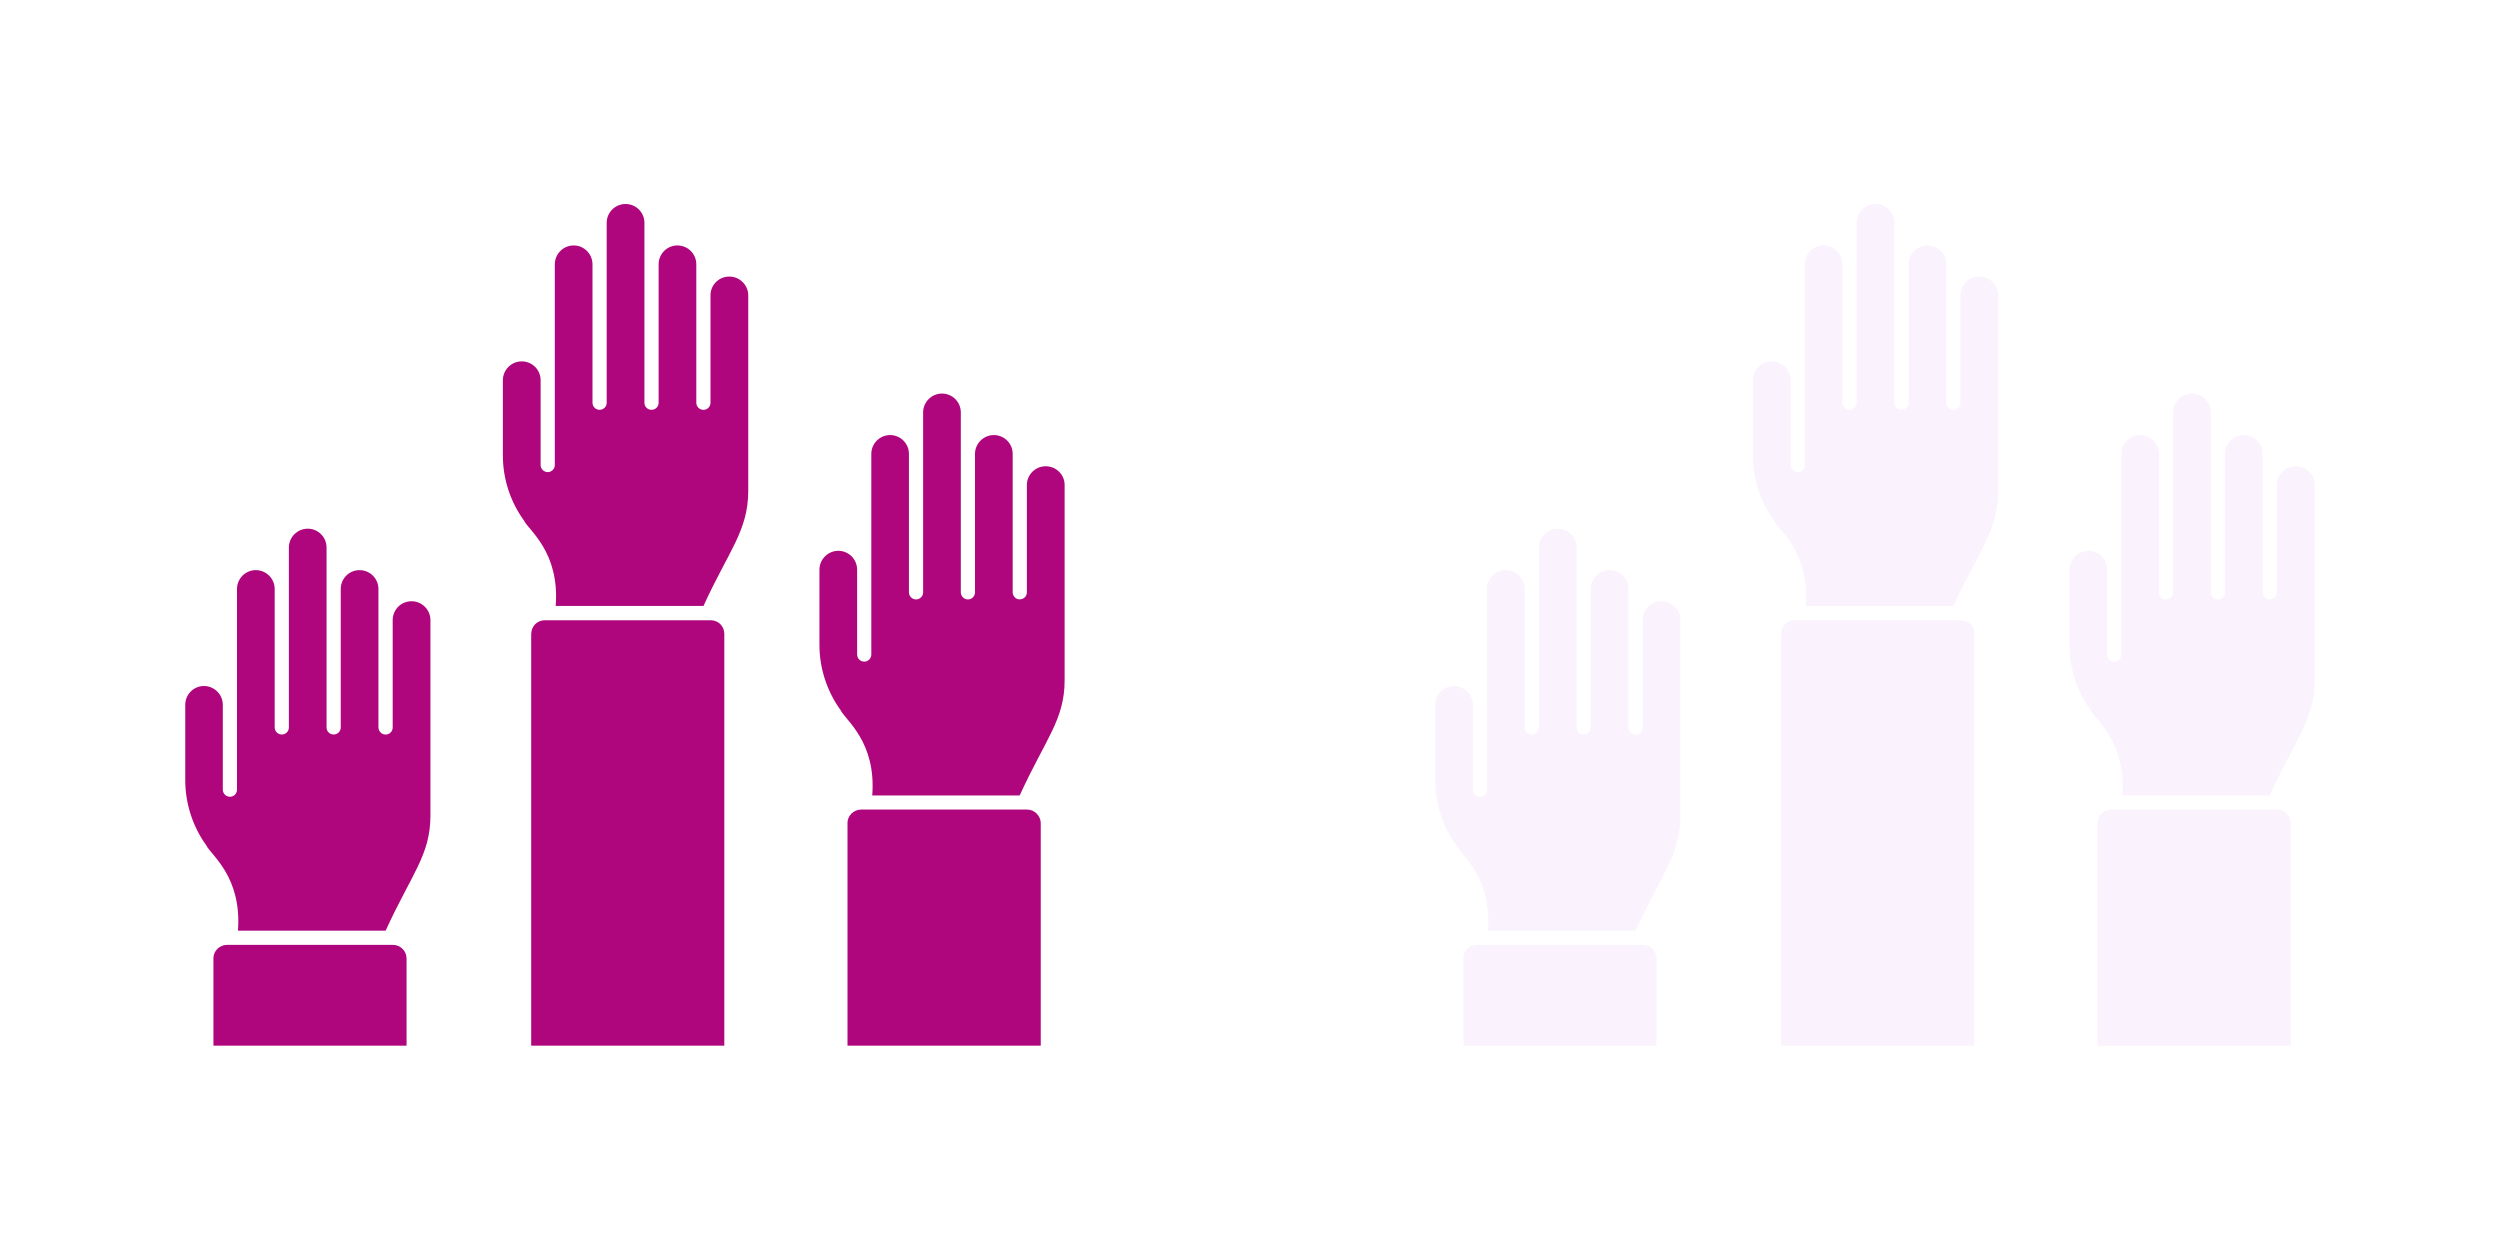
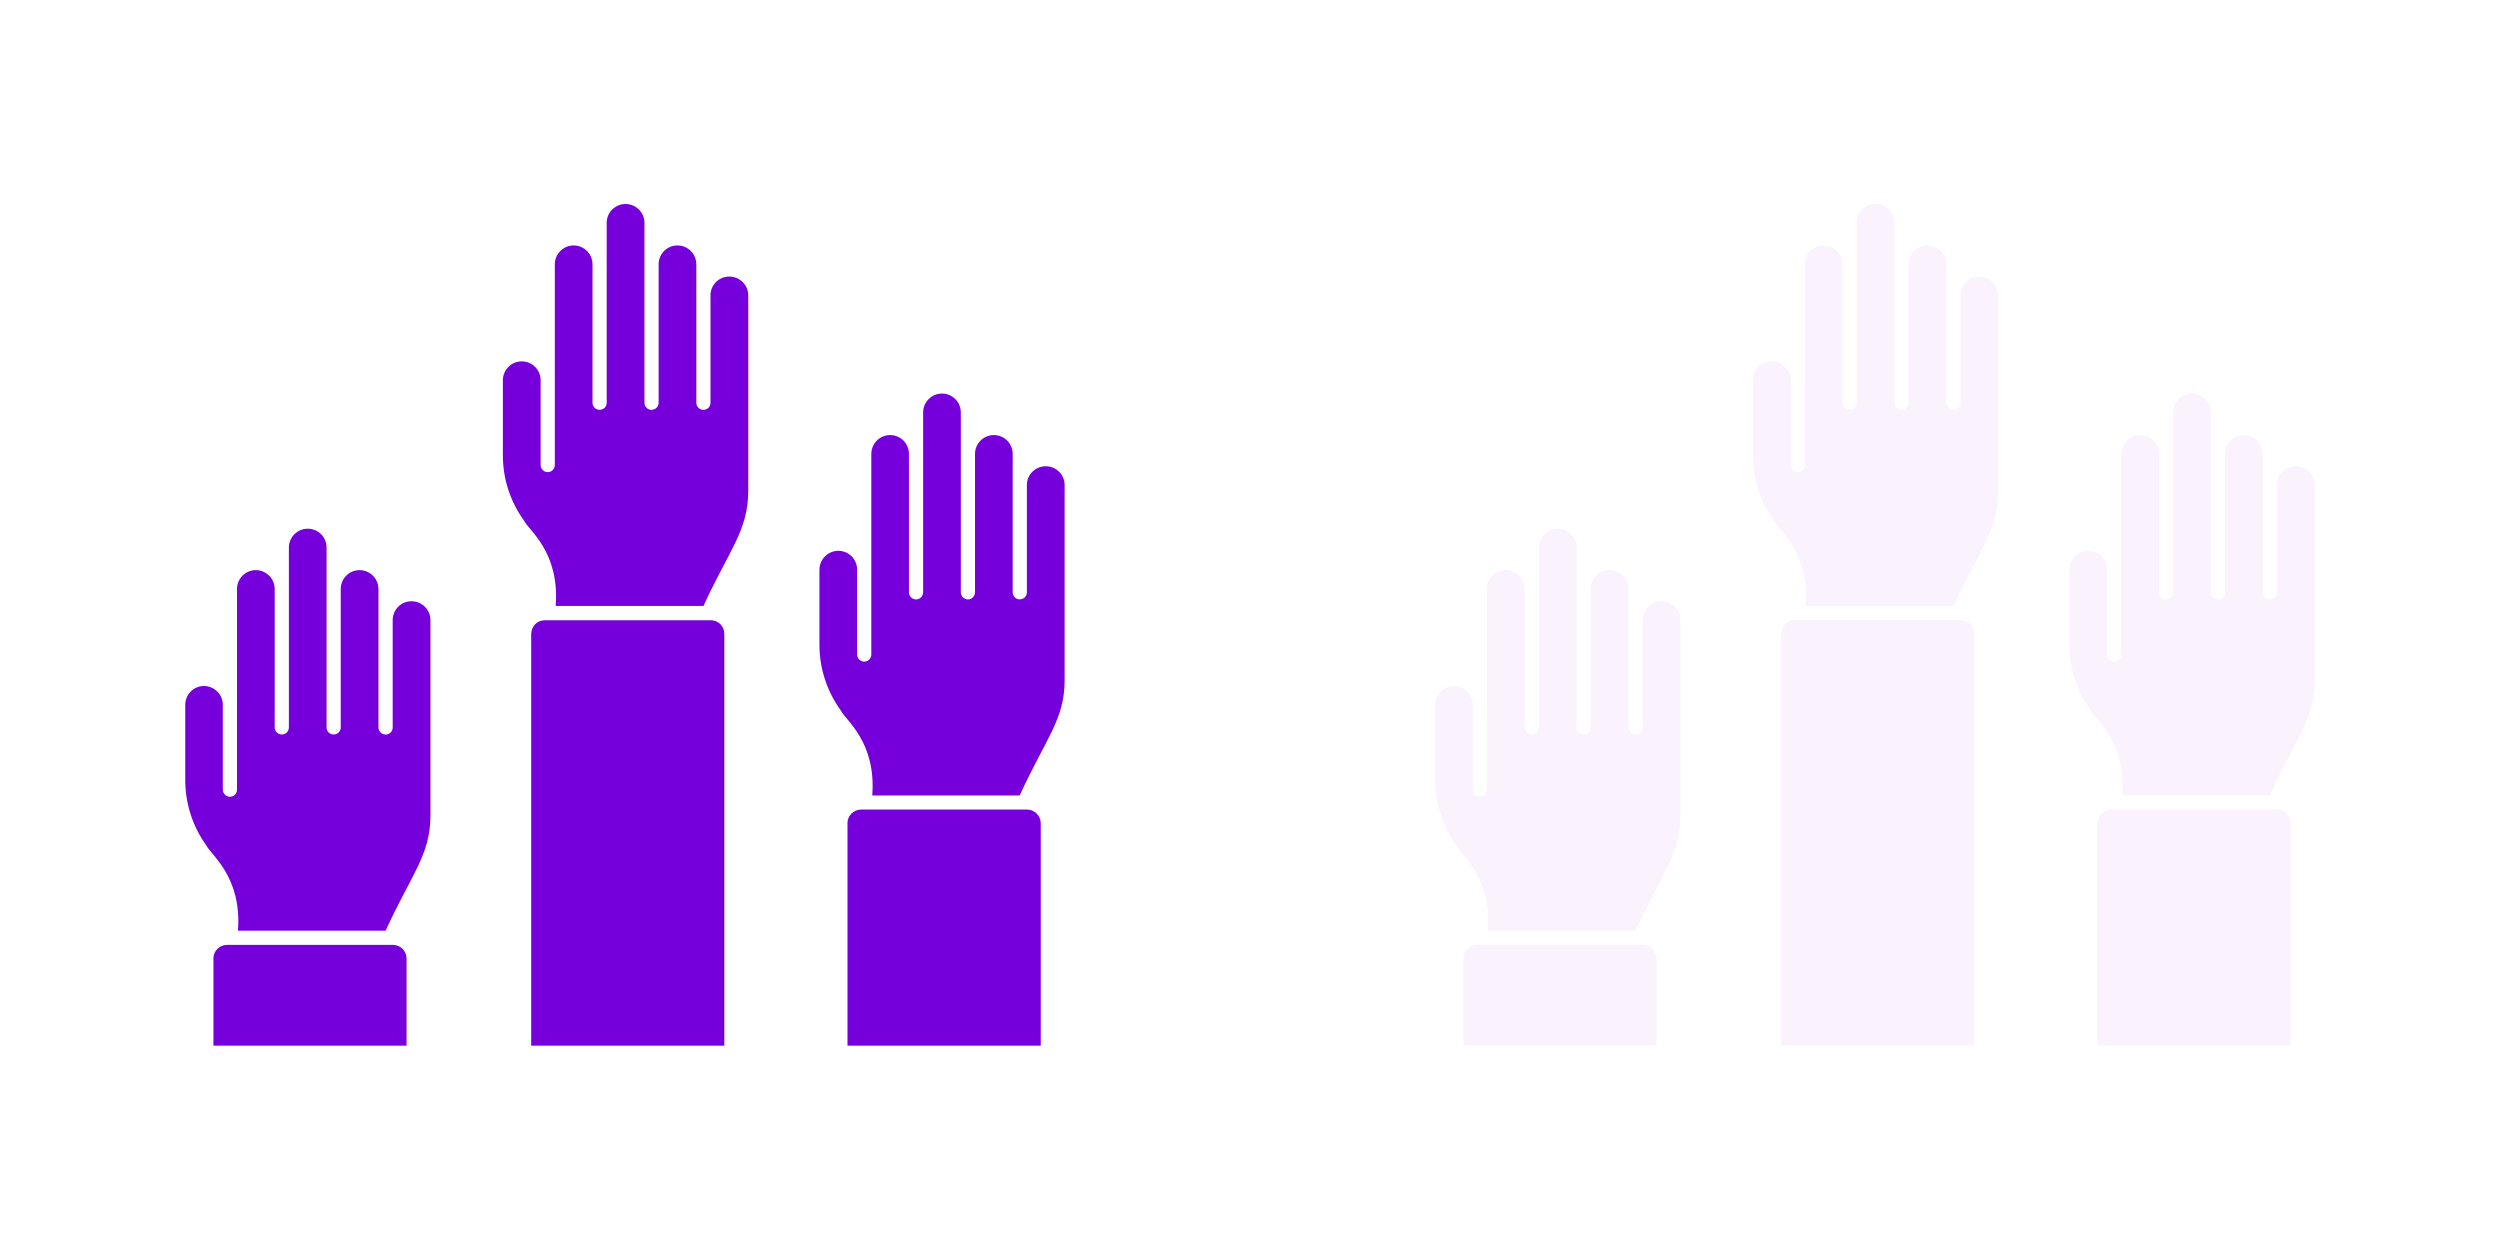
<svg xmlns="http://www.w3.org/2000/svg" viewBox="0 0 400 200">
  <defs>
    <style>.cls-1{fill:none;stroke-width:0}</style>
  </defs>
  <path class="cls-1" d="M0 0h200v200H0zM200 0h200v200H200z" />
-   <path d="M170.34 108.86V77.59c0-1.65-1.36-2.99-3.02-2.99s-3.02 1.34-3.02 2.99v17.18c0 .3-.12.59-.33.8-.32.32-.82.42-1.24.25-.42-.17-.7-.59-.7-1.05V72.62c0-1.66-1.35-3.01-3.01-3.01S156 70.96 156 72.62v22.15c0 .63-.51 1.14-1.13 1.14s-1.14-.51-1.14-1.14V65.98c0-1.66-1.35-3.01-3.01-3.01s-3.02 1.35-3.02 3.01v28.79c0 .63-.51 1.14-1.13 1.14s-1.14-.51-1.14-1.14V72.62c0-1.66-1.35-3.01-3.01-3.01s-3.01 1.35-3.01 3.01V104.72c0 .63-.51 1.14-1.13 1.14-.63 0-1.14-.51-1.14-1.14V91.13c-.01-1.65-1.35-3-3.01-3s-3.02 1.36-3.02 3.02v12.05c0 3.71 1.2 7.41 3.39 10.43.76 1.6 5.72 5.03 5.06 13.64h23.59c4.15-9.08 7.19-12.11 7.19-18.43m-57.79-11.87c3.96-8.72 7.17-12.02 7.17-18.43V47.27c0-1.66-1.36-3.02-3.02-3.02a3 3 0 0 0-3.02 2.9v17.29c0 .12-.02.24-.06.36-.17.53-.7.85-1.26.76-.54-.09-.95-.56-.95-1.12V42.29c0-1.66-1.35-3.02-3.02-3.02s-3.01 1.35-3.01 3.02v22.15c0 .63-.51 1.13-1.14 1.13s-1.13-.5-1.13-1.13V35.65c0-1.66-1.35-3.01-3.02-3.01s-3.02 1.35-3.02 3.01v28.79c0 .63-.51 1.13-1.13 1.13s-1.14-.5-1.14-1.13V42.29c0-1.66-1.35-3.02-3.01-3.02s-3.02 1.35-3.02 3.02v32.1c0 .64-.51 1.15-1.13 1.15s-1.14-.51-1.14-1.13V60.84c0-1.67-1.35-3.02-3.02-3.02s-3.02 1.36-3.02 3.02v12.02c0 3.76 1.17 7.37 3.39 10.45.7 1.5 5.73 4.98 5.06 13.64h23.61ZM61.7 148.91c4.12-9.04 7.17-12.08 7.17-18.43V99.22c0-1.67-1.36-3.02-3.02-3.02s-2.95 1.29-3.02 2.9v17.3c0 .63-.51 1.13-1.14 1.13-.45 0-.83-.25-1.02-.63-.07-.16-.12-.33-.12-.51V94.24c0-1.66-1.35-3.02-3.02-3.02s-3.01 1.35-3.01 3.02v22.15c0 .63-.51 1.13-1.14 1.13s-1.13-.5-1.13-1.13V87.6c0-1.66-1.35-3.01-3.01-3.01s-3.02 1.35-3.02 3.01v28.79c0 .63-.51 1.13-1.13 1.13s-1.14-.5-1.14-1.13V94.24c0-1.66-1.36-3.02-3.02-3.02s-3.01 1.35-3.01 3.02v32.11c0 .63-.51 1.13-1.13 1.13s-1.14-.51-1.14-1.13v-13.57c0-1.67-1.36-3.02-3.02-3.02s-2.99 1.35-2.99 3.02v12.05c0 3.73 1.2 7.44 3.37 10.43.71 1.52 5.72 5 5.06 13.65h23.61Zm-27.55 4.45v13.95h30.9v-13.95c0-1.2-.98-2.18-2.18-2.18H36.32c-1.2 0-2.18.98-2.18 2.18m50.85-51.94v65.89h30.9v-65.89c0-1.22-.95-2.18-2.17-2.18H87.17c-1.22 0-2.17.96-2.17 2.18m50.6 30.29v35.6h30.92v-35.6c0-1.18-1-2.18-2.18-2.18h-26.55c-1.21 0-2.2.98-2.2 2.18" style="fill:#af067d;stroke-width:0" />
+   <path d="M170.34 108.86V77.59c0-1.65-1.36-2.99-3.02-2.99s-3.02 1.34-3.02 2.99v17.18c0 .3-.12.59-.33.8-.32.32-.82.42-1.24.25-.42-.17-.7-.59-.7-1.05V72.62c0-1.66-1.35-3.01-3.01-3.01S156 70.96 156 72.62v22.15c0 .63-.51 1.14-1.13 1.14s-1.14-.51-1.14-1.14V65.98c0-1.66-1.35-3.01-3.01-3.01s-3.02 1.35-3.02 3.01v28.79c0 .63-.51 1.14-1.13 1.14s-1.14-.51-1.14-1.14V72.62c0-1.66-1.35-3.01-3.01-3.01s-3.01 1.35-3.01 3.01V104.72c0 .63-.51 1.14-1.13 1.14-.63 0-1.14-.51-1.14-1.14V91.13c-.01-1.65-1.35-3-3.01-3s-3.02 1.36-3.02 3.02v12.05c0 3.71 1.2 7.41 3.39 10.43.76 1.6 5.72 5.03 5.06 13.64h23.59c4.15-9.08 7.19-12.11 7.19-18.43m-57.79-11.87c3.96-8.72 7.17-12.02 7.17-18.43V47.27c0-1.66-1.36-3.02-3.02-3.02a3 3 0 0 0-3.02 2.9v17.29c0 .12-.02.24-.06.36-.17.53-.7.85-1.26.76-.54-.09-.95-.56-.95-1.12V42.29c0-1.66-1.35-3.02-3.02-3.02s-3.01 1.35-3.01 3.02v22.15c0 .63-.51 1.13-1.14 1.13s-1.13-.5-1.13-1.13V35.65c0-1.66-1.35-3.01-3.02-3.01s-3.02 1.35-3.02 3.01v28.79c0 .63-.51 1.13-1.13 1.13s-1.14-.5-1.14-1.13V42.29c0-1.66-1.35-3.02-3.01-3.02s-3.02 1.35-3.02 3.02v32.1c0 .64-.51 1.15-1.13 1.15s-1.14-.51-1.14-1.13V60.84c0-1.67-1.35-3.02-3.02-3.02s-3.02 1.36-3.02 3.02v12.02c0 3.76 1.17 7.37 3.39 10.45.7 1.5 5.73 4.98 5.06 13.64h23.61ZM61.7 148.91c4.12-9.04 7.17-12.08 7.17-18.43V99.22c0-1.67-1.36-3.02-3.02-3.02s-2.95 1.29-3.02 2.9v17.3c0 .63-.51 1.13-1.14 1.13-.45 0-.83-.25-1.02-.63-.07-.16-.12-.33-.12-.51V94.24c0-1.66-1.35-3.02-3.02-3.02s-3.01 1.35-3.01 3.02v22.15c0 .63-.51 1.13-1.14 1.13s-1.13-.5-1.13-1.13V87.6c0-1.66-1.35-3.01-3.01-3.01s-3.02 1.35-3.02 3.01v28.79c0 .63-.51 1.13-1.13 1.13s-1.14-.5-1.14-1.13V94.24c0-1.66-1.36-3.02-3.02-3.02s-3.01 1.35-3.01 3.02v32.11c0 .63-.51 1.13-1.13 1.13s-1.14-.51-1.14-1.13v-13.57c0-1.67-1.36-3.02-3.02-3.02s-2.99 1.35-2.99 3.02v12.05c0 3.73 1.2 7.44 3.37 10.43.71 1.52 5.72 5 5.06 13.65h23.61Zm-27.55 4.45v13.95h30.9v-13.95c0-1.2-.98-2.18-2.18-2.18H36.32c-1.2 0-2.18.98-2.18 2.18m50.85-51.94v65.89h30.9v-65.89c0-1.22-.95-2.18-2.17-2.18H87.17c-1.22 0-2.17.96-2.17 2.18m50.6 30.29v35.6h30.92v-35.6c0-1.18-1-2.18-2.18-2.18h-26.55c-1.21 0-2.2.98-2.2 2.18" style="fill:#7600db;stroke-width:0" />
  <path d="M370.34 108.86V77.59c0-1.65-1.36-2.99-3.02-2.99s-3.02 1.34-3.02 2.99v17.18c0 .3-.12.59-.33.8-.32.32-.82.42-1.24.25-.42-.17-.7-.59-.7-1.05V72.62c0-1.66-1.35-3.01-3.01-3.01S356 70.96 356 72.62v22.15c0 .63-.51 1.14-1.13 1.14s-1.14-.51-1.14-1.14V65.98c0-1.66-1.35-3.01-3.01-3.01s-3.02 1.35-3.02 3.01v28.79c0 .63-.51 1.14-1.13 1.14s-1.14-.51-1.14-1.14V72.62c0-1.66-1.35-3.01-3.01-3.01s-3.01 1.35-3.01 3.01V104.72c0 .63-.51 1.14-1.13 1.14-.63 0-1.14-.51-1.14-1.14V91.13c-.01-1.65-1.35-3-3.01-3s-3.02 1.36-3.02 3.02v12.05c0 3.71 1.2 7.41 3.39 10.43.76 1.6 5.72 5.03 5.06 13.64h23.59c4.15-9.08 7.19-12.11 7.19-18.43m-57.79-11.87c3.96-8.72 7.17-12.02 7.17-18.43V47.27c0-1.66-1.36-3.02-3.02-3.02a3 3 0 0 0-3.02 2.9v17.29c0 .12-.02.24-.06.36-.17.53-.7.85-1.26.76-.54-.09-.95-.56-.95-1.12V42.29c0-1.66-1.35-3.02-3.02-3.02s-3.01 1.35-3.01 3.02v22.15c0 .63-.51 1.13-1.14 1.13s-1.13-.5-1.13-1.13V35.65c0-1.66-1.35-3.01-3.02-3.01s-3.02 1.35-3.02 3.01v28.79c0 .63-.51 1.13-1.13 1.13s-1.14-.5-1.14-1.13V42.29c0-1.66-1.35-3.02-3.01-3.02s-3.02 1.35-3.02 3.02v32.1c0 .64-.51 1.15-1.13 1.15s-1.14-.51-1.14-1.13V60.84c0-1.67-1.35-3.02-3.02-3.02s-3.02 1.36-3.02 3.02v12.02c0 3.76 1.17 7.37 3.39 10.45.7 1.5 5.73 4.98 5.06 13.64h23.61Zm-50.85 51.94c4.12-9.04 7.17-12.08 7.17-18.43V99.22c0-1.67-1.36-3.02-3.02-3.02s-2.95 1.29-3.02 2.9v17.3c0 .63-.51 1.13-1.14 1.13-.45 0-.83-.25-1.02-.63-.07-.16-.12-.33-.12-.51V94.24c0-1.66-1.35-3.02-3.02-3.02s-3.01 1.35-3.01 3.02v22.15c0 .63-.51 1.13-1.14 1.13s-1.13-.5-1.13-1.13V87.6c0-1.66-1.35-3.01-3.01-3.01s-3.02 1.35-3.02 3.01v28.79c0 .63-.51 1.13-1.13 1.13s-1.14-.5-1.14-1.13V94.24c0-1.66-1.36-3.02-3.02-3.02s-3.01 1.35-3.01 3.02v32.11c0 .63-.51 1.13-1.13 1.13s-1.14-.51-1.14-1.13v-13.57c0-1.67-1.36-3.02-3.02-3.02s-2.99 1.35-2.99 3.02v12.05c0 3.73 1.2 7.44 3.37 10.43.71 1.52 5.72 5 5.06 13.65h23.61Zm-27.55 4.45v13.95h30.9v-13.95c0-1.2-.98-2.18-2.18-2.18h-26.55c-1.2 0-2.18.98-2.18 2.18m50.85-51.94v65.89h30.9v-65.89c0-1.22-.95-2.18-2.17-2.18h-26.55c-1.22 0-2.17.96-2.17 2.18m50.6 30.29v35.6h30.92v-35.6c0-1.18-1-2.18-2.18-2.18h-26.55c-1.21 0-2.2.98-2.2 2.18" style="fill:#faf2fc;stroke-width:0" />
</svg>
